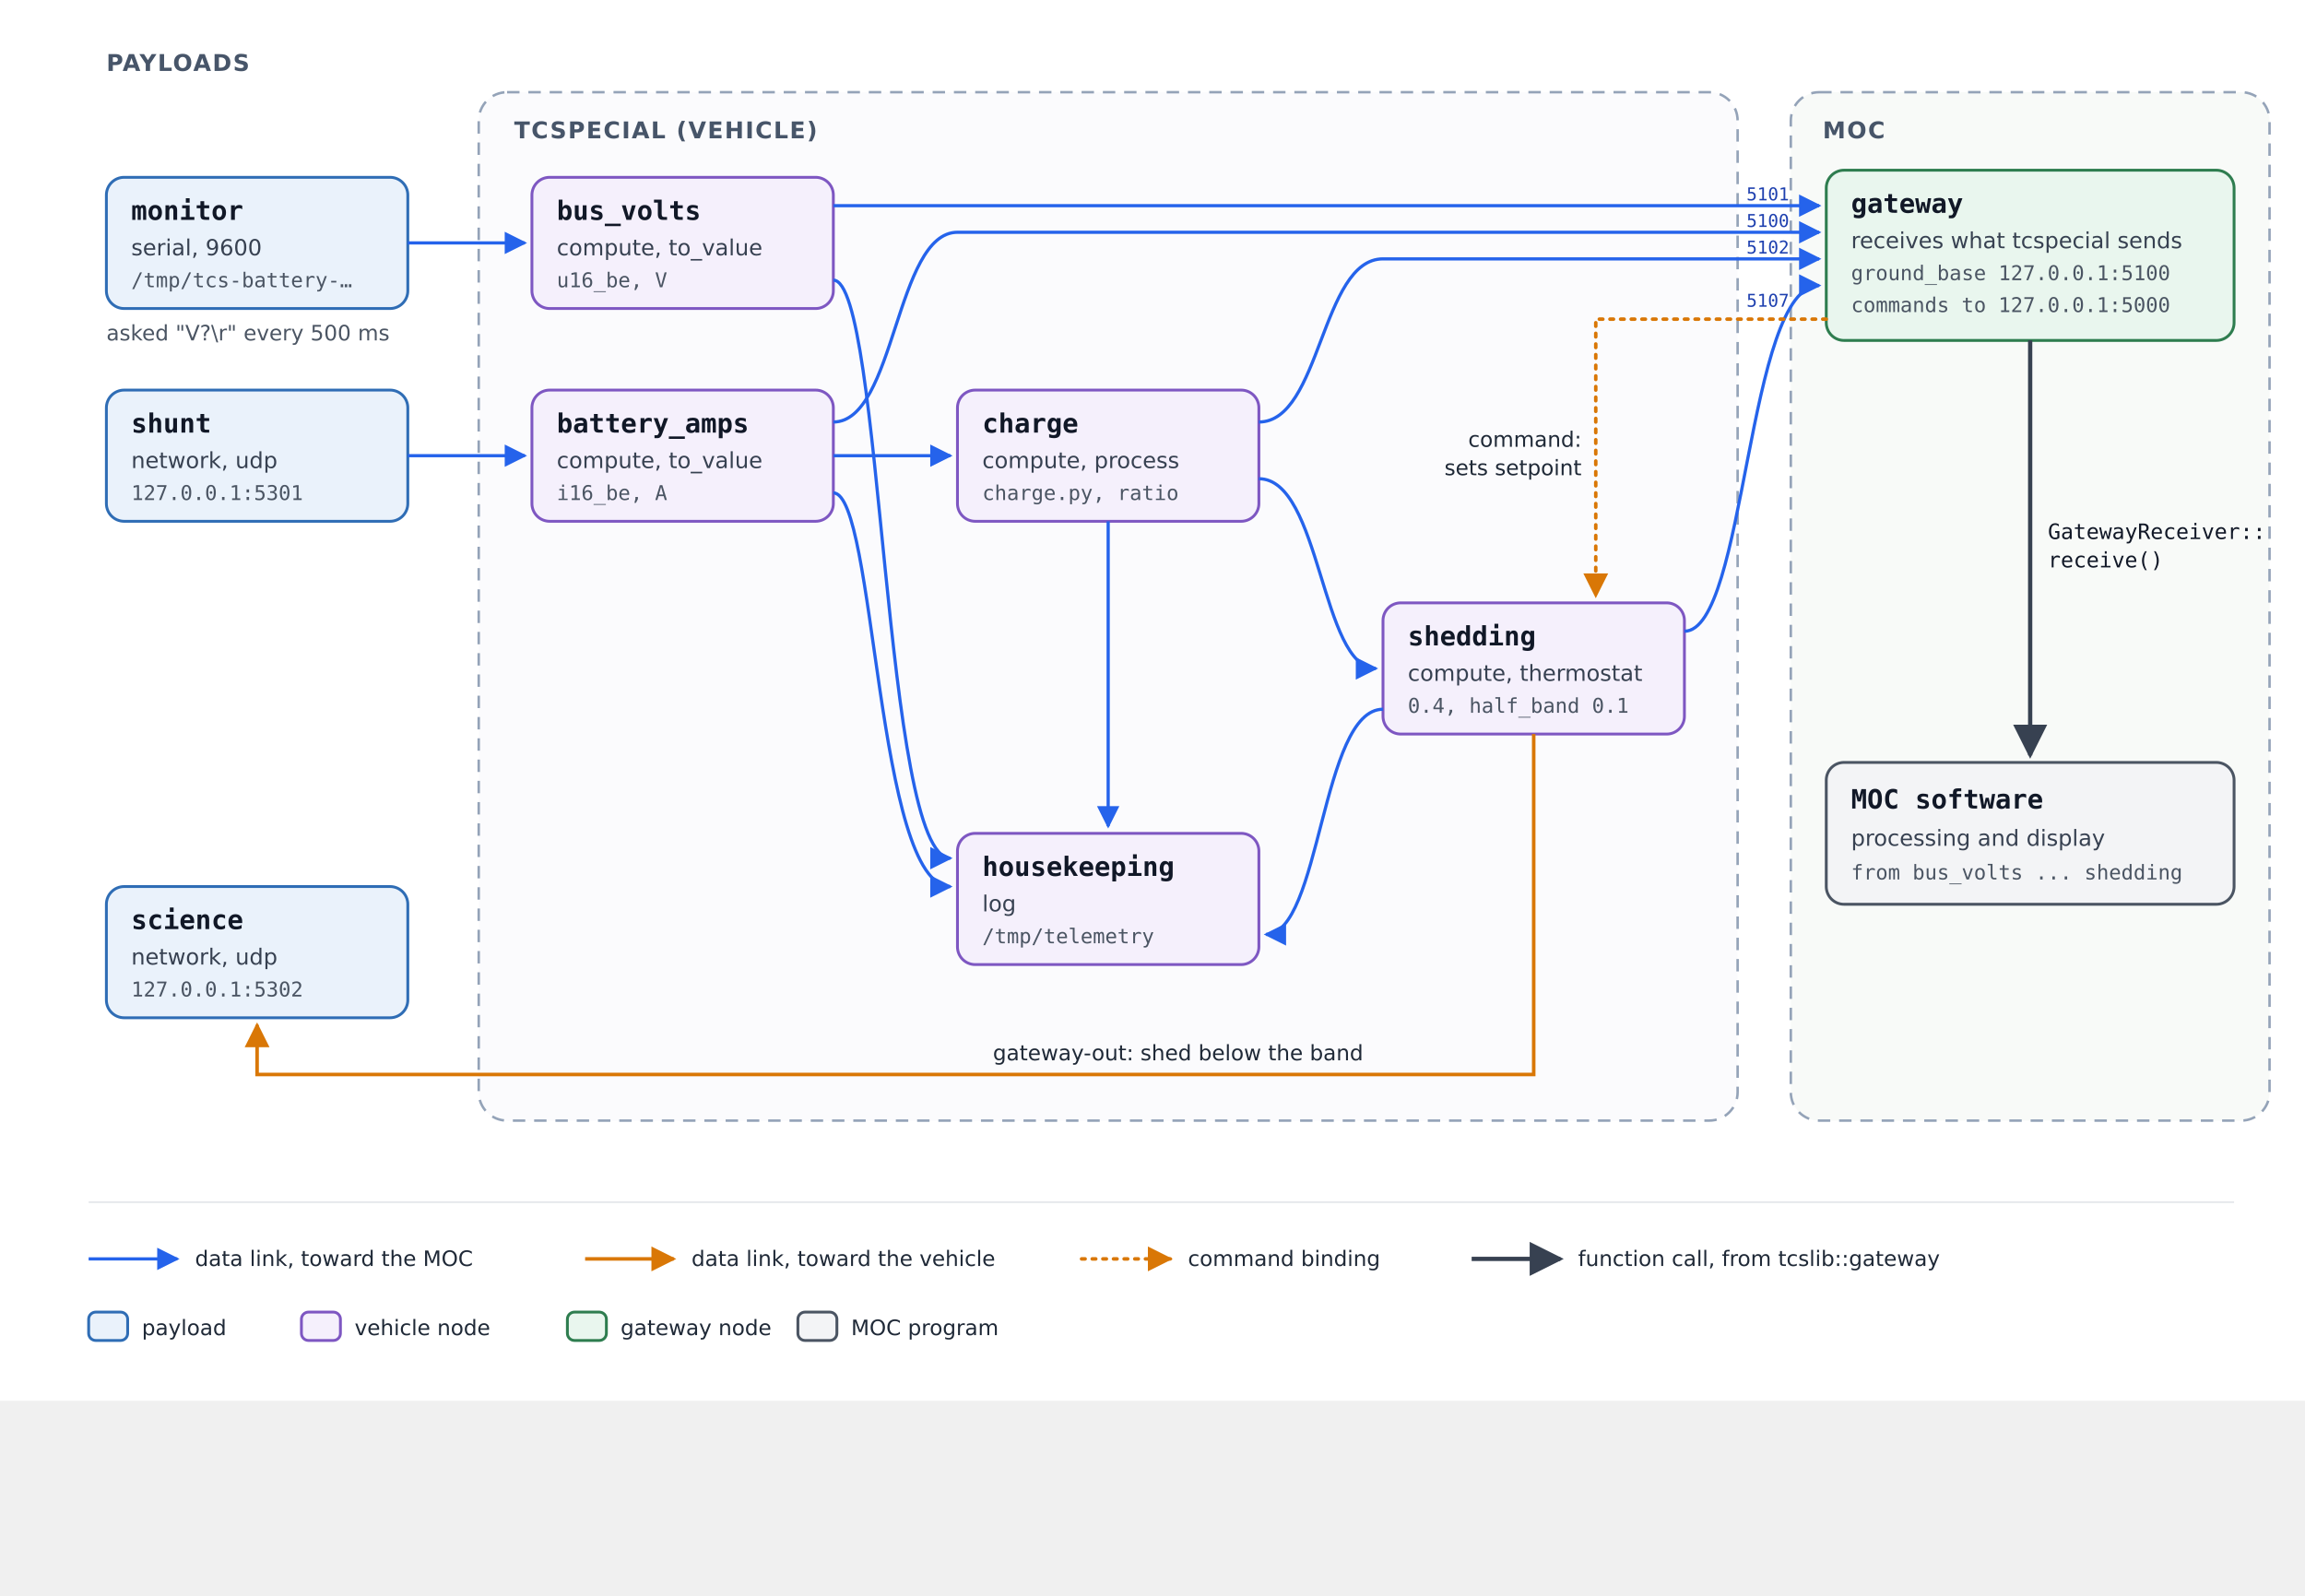
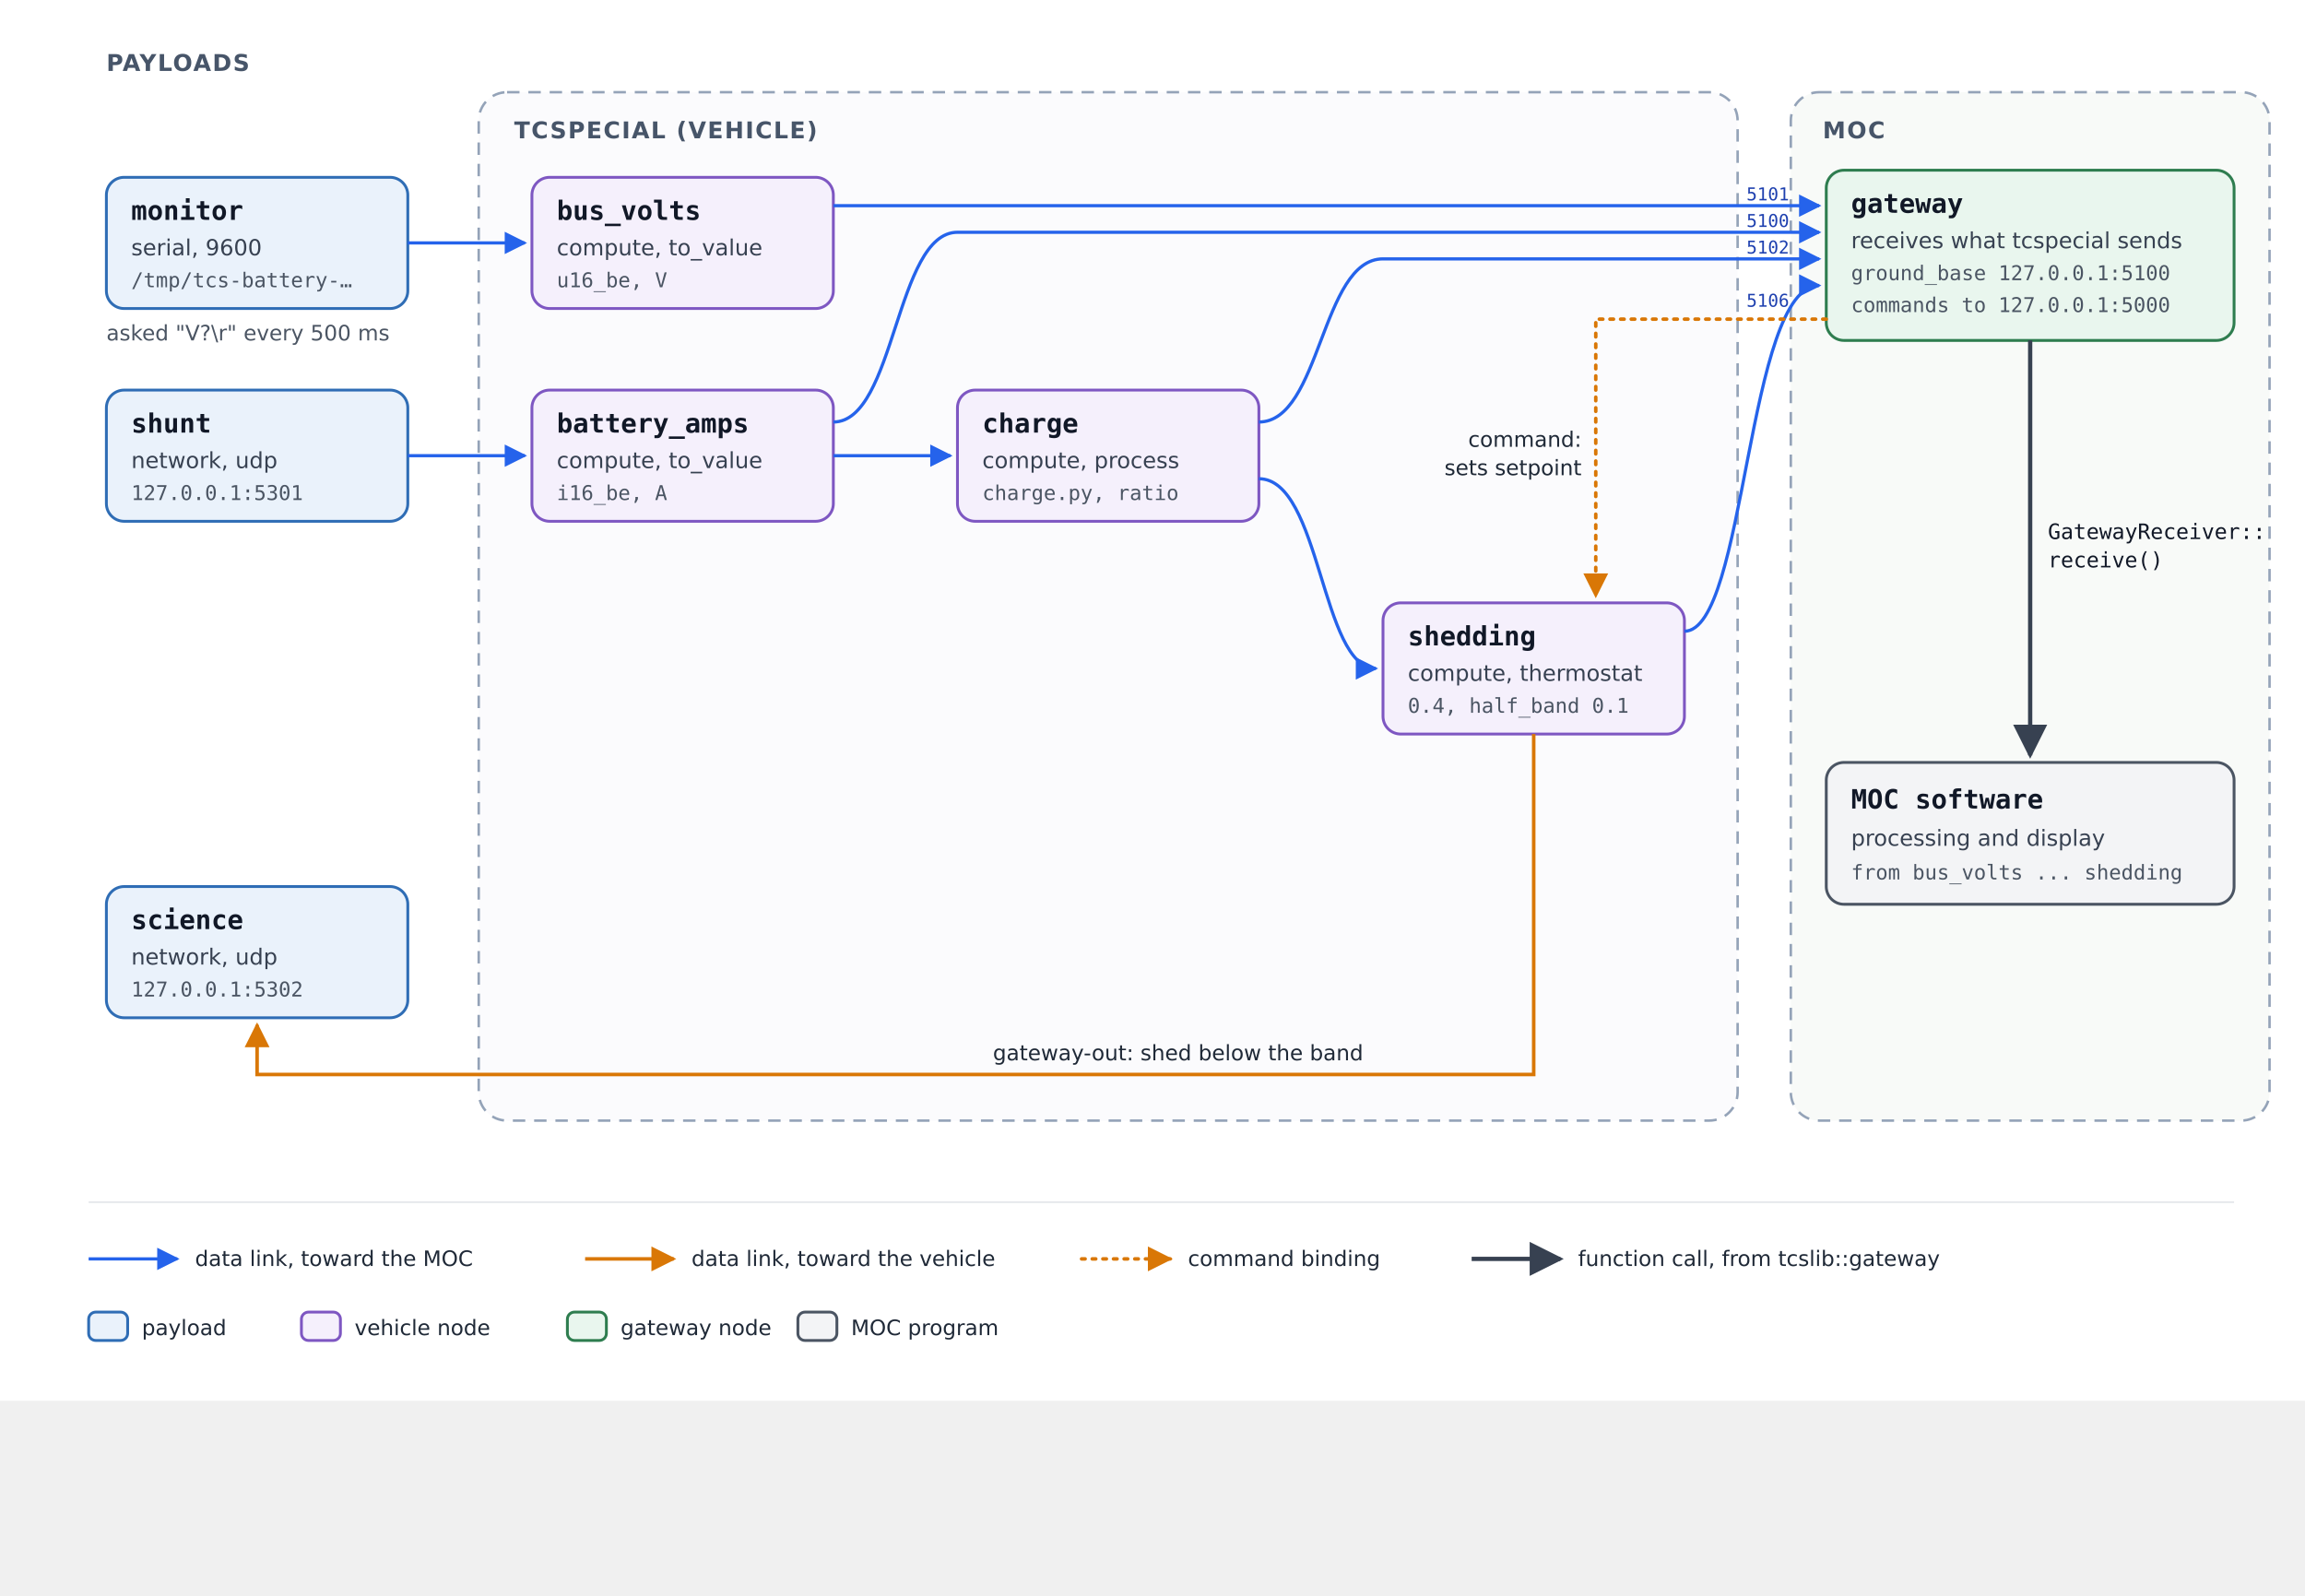
<svg xmlns="http://www.w3.org/2000/svg" width="1300" height="900" viewBox="0 0 1300 900" role="img" aria-labelledby="title desc">
  <defs>
    <style>
      text { font-family: "DejaVu Sans", Helvetica, Arial, sans-serif; fill: #111827; }
      .name { font-family: "DejaVu Sans Mono", Menlo, Consolas, monospace; font-size: 15px; font-weight: bold; }
      .kind { font-size: 12.5px; fill: #374151; }
      .detail { font-family: "DejaVu Sans Mono", Menlo, Consolas, monospace; font-size: 11.5px; fill: #4b5563; }
      .port { font-family: "DejaVu Sans Mono", Menlo, Consolas, monospace; font-size: 10.5px; fill: #6b21a8; }
      .heading { font-size: 13px; font-weight: bold; fill: #475569; letter-spacing: 0.06em; }
      .label { font-size: 12px; fill: #1f2937; }
      .note { font-size: 12px; fill: #4b5563; }
      .payload { fill: #eaf2fb; stroke: #2f6db5; stroke-width: 1.6; }
      .vehicle { fill: #f5f0fc; stroke: #7e57c2; stroke-width: 1.6; }
      .gateway { fill: #e9f6ee; stroke: #2e7d4f; stroke-width: 1.6; }
      .ground { fill: #f3f4f6; stroke: #4b5563; stroke-width: 1.6; }
      .groundside { fill: #f8faf8; stroke: #94a3b8; stroke-width: 1.4; stroke-dasharray: 7 5; }
      .call { fill: none; stroke: #374151; stroke-width: 2.4; }
      .code { font-family: "DejaVu Sans Mono", Menlo, Consolas, monospace; font-size: 12px; fill: #111827; }
      .portno { font-family: "DejaVu Sans Mono", Menlo, Consolas, monospace; font-size: 10px; fill: #1e40af; }
      .boundary { fill: #fbfbfd; stroke: #94a3b8; stroke-width: 1.4; stroke-dasharray: 7 5; }
      .group { fill: none; stroke: #64748b; stroke-width: 1.2; stroke-dasharray: 3 3; }
      .groundward { fill: none; stroke: #2563eb; stroke-width: 1.8; }
      .vehicleward { fill: none; stroke: #d97706; stroke-width: 2; }
      .command { fill: none; stroke: #d97706; stroke-width: 2; stroke-dasharray: 2 4; stroke-linecap: round; }
    </style>
    <marker id="arrow-blue" viewBox="0 0 10 10" refX="9" refY="5" markerWidth="7" markerHeight="7" orient="auto-start-reverse">
      <path d="M0,0 L10,5 L0,10 z" fill="#2563eb" />
    </marker>
    <marker id="arrow-orange" viewBox="0 0 10 10" refX="9" refY="5" markerWidth="7" markerHeight="7" orient="auto-start-reverse">
      <path d="M0,0 L10,5 L0,10 z" fill="#d97706" />
    </marker>
    <marker id="arrow-call" viewBox="0 0 10 10" refX="9" refY="5" markerWidth="8" markerHeight="8" orient="auto-start-reverse">
      <path d="M0,0 L10,5 L0,10 z" fill="#374151" />
    </marker>
  </defs>
  <rect width="1300" height="790" fill="#ffffff" />
  <text class="heading" x="60" y="40">PAYLOADS</text>
  <rect class="boundary" x="270" y="52" width="710" height="580" rx="16" />
  <text class="heading" x="290" y="78">TCSPECIAL (VEHICLE)</text>
  <rect class="payload" x="60" y="100" width="170" height="74" rx="10" />
  <text class="name" x="74" y="124">monitor</text>
  <text class="kind" x="74" y="144">serial, 9600</text>
  <text class="detail" x="74" y="162">/tmp/tcs-battery-…</text>
  <text class="note" x="60" y="192">asked "V?\r" every 500 ms</text>
  <rect class="payload" x="60" y="220" width="170" height="74" rx="10" />
  <text class="name" x="74" y="244">shunt</text>
  <text class="kind" x="74" y="264">network, udp</text>
  <text class="detail" x="74" y="282">127.0.0.1:5301</text>
  <rect class="payload" x="60" y="500" width="170" height="74" rx="10" />
  <text class="name" x="74" y="524">science</text>
  <text class="kind" x="74" y="544">network, udp</text>
  <text class="detail" x="74" y="562">127.0.0.1:5302</text>
  <rect class="vehicle" x="300" y="100" width="170" height="74" rx="10" />
  <text class="name" x="314" y="124">bus_volts</text>
  <text class="kind" x="314" y="144">compute, to_value</text>
  <text class="detail" x="314" y="162">u16_be, V</text>
  <rect class="vehicle" x="300" y="220" width="170" height="74" rx="10" />
  <text class="name" x="314" y="244">battery_amps</text>
  <text class="kind" x="314" y="264">compute, to_value</text>
  <text class="detail" x="314" y="282">i16_be, A</text>
  <rect class="vehicle" x="540" y="220" width="170" height="74" rx="10" />
  <text class="name" x="554" y="244">charge</text>
  <text class="kind" x="554" y="264">compute, process</text>
  <text class="detail" x="554" y="282">charge.py, ratio</text>
-   <rect class="vehicle" x="540" y="470" width="170" height="74" rx="10" />
-   <text class="name" x="554" y="494">housekeeping</text>
-   <text class="kind" x="554" y="514">log</text>
-   <text class="detail" x="554" y="532">/tmp/telemetry</text>
  <rect class="vehicle" x="780" y="340" width="170" height="74" rx="10" />
  <text class="name" x="794" y="364">shedding</text>
  <text class="kind" x="794" y="384">compute, thermostat</text>
  <text class="detail" x="794" y="402">0.4, half_band 0.1</text>
  <rect class="groundside" x="1010" y="52" width="270" height="580" rx="16" />
  <text class="heading" x="1028" y="78">MOC</text>
  <rect class="gateway" x="1030" y="96" width="230" height="96" rx="10" />
  <text class="name" x="1044" y="120">gateway</text>
  <text class="kind" x="1044" y="140">receives what tcspecial sends</text>
  <text class="detail" x="1044" y="158">ground_base 127.0.0.1:5100</text>
  <text class="detail" x="1044" y="176">commands to 127.0.0.1:5000</text>
  <rect class="ground" x="1030" y="430" width="230" height="80" rx="10" />
  <text class="name" x="1044" y="456">MOC software</text>
  <text class="kind" x="1044" y="477">processing and display</text>
  <text class="detail" x="1044" y="496">from bus_volts ... shedding</text>
  <path class="groundward" d="M230,137 L296,137" marker-end="url(#arrow-blue)" />
  <path class="groundward" d="M230,257 L296,257" marker-end="url(#arrow-blue)" />
  <path class="groundward" d="M470,116 L1026,116" marker-end="url(#arrow-blue)" />
  <path class="groundward" d="M470,238 C505,238 505,131 540,131 L1026,131" marker-end="url(#arrow-blue)" />
  <path class="groundward" d="M710,238 C745,238 745,146 780,146 L1026,146" marker-end="url(#arrow-blue)" />
  <path class="groundward" d="M950,356 C985,356 985,161 1026,161" marker-end="url(#arrow-blue)" />
  <path class="groundward" d="M470,257 L536,257" marker-end="url(#arrow-blue)" />
  <path class="groundward" d="M710,270 C745,270 745,377 776,377" marker-end="url(#arrow-blue)" />
-   <path class="groundward" d="M470,158 C498,158 498,484 536,484" marker-end="url(#arrow-blue)" />
-   <path class="groundward" d="M470,278 C494,278 494,500 536,500" marker-end="url(#arrow-blue)" />
-   <path class="groundward" d="M625,294 L625,466" marker-end="url(#arrow-blue)" />
-   <path class="groundward" d="M780,400 C745,400 745,527 714,527" marker-end="url(#arrow-blue)" />
  <path class="vehicleward" d="M865,414 L865,606 L145,606 L145,578" marker-end="url(#arrow-orange)" />
  <text class="label" x="560" y="598">gateway-out: shed below the band</text>
  <text class="portno" x="985" y="113">5101</text>
  <text class="portno" x="985" y="128">5100</text>
  <text class="portno" x="985" y="143">5102</text>
-   <text class="portno" x="985" y="173">5107</text>
+   <text class="portno" x="985" y="173">5106</text>
  <path class="command" d="M1030,180 L900,180 L900,336" marker-end="url(#arrow-orange)" />
  <text class="label" x="892" y="252" text-anchor="end">command:</text>
  <text class="label" x="892" y="268" text-anchor="end">sets setpoint</text>
  <path class="call" d="M1145,192 L1145,426" marker-end="url(#arrow-call)" />
  <text class="code" x="1155" y="304">GatewayReceiver::</text>
  <text class="code" x="1155" y="320">receive()</text>
  <line x1="50" y1="678" x2="1260" y2="678" stroke="#e5e7eb" stroke-width="1" />
  <path class="groundward" d="M50,710 L100,710" marker-end="url(#arrow-blue)" />
  <text class="label" x="110" y="714">data link, toward the MOC</text>
  <path class="vehicleward" d="M330,710 L380,710" marker-end="url(#arrow-orange)" />
  <text class="label" x="390" y="714">data link, toward the vehicle</text>
  <path class="command" d="M610,710 L660,710" marker-end="url(#arrow-orange)" />
  <text class="label" x="670" y="714">command binding</text>
  <path class="call" d="M830,710 L880,710" marker-end="url(#arrow-call)" />
  <text class="label" x="890" y="714">function call, from tcslib::gateway</text>
  <rect class="payload" x="50" y="740" width="22" height="16" rx="4" />
  <text class="label" x="80" y="753">payload</text>
  <rect class="vehicle" x="170" y="740" width="22" height="16" rx="4" />
  <text class="label" x="200" y="753">vehicle node</text>
  <rect class="gateway" x="320" y="740" width="22" height="16" rx="4" />
  <text class="label" x="350" y="753">gateway node</text>
  <rect class="ground" x="450" y="740" width="22" height="16" rx="4" />
  <text class="label" x="480" y="753">MOC program</text>
</svg>
